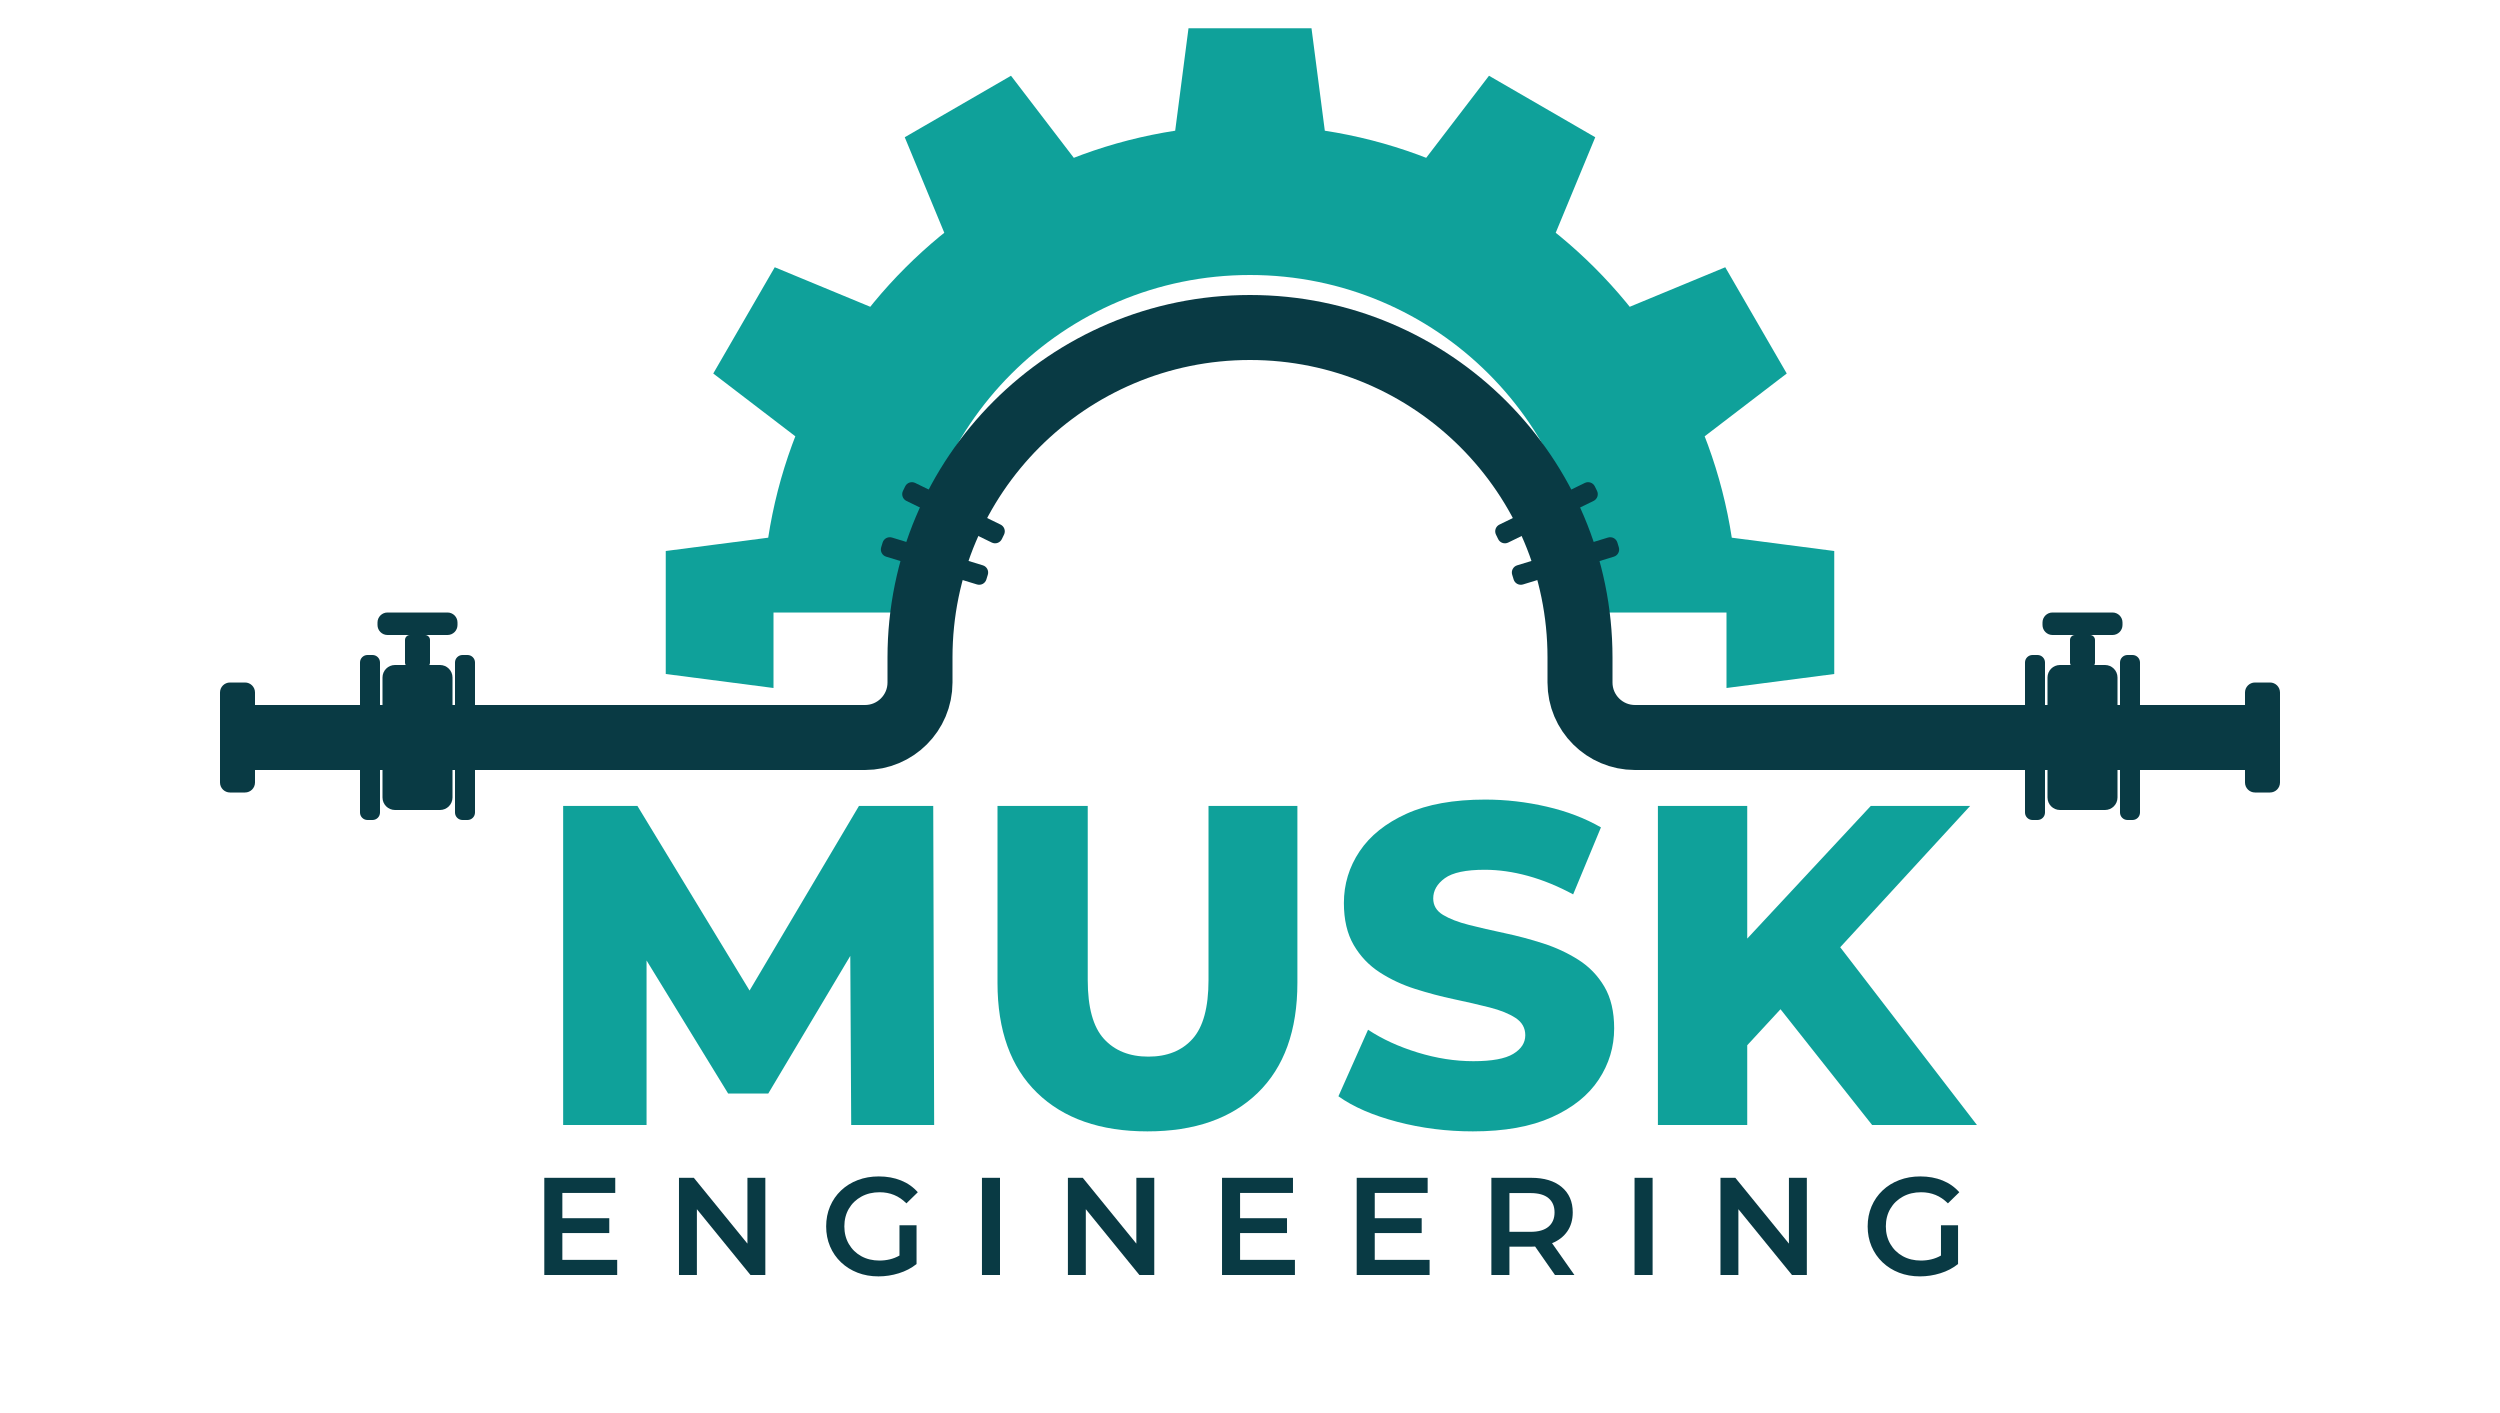
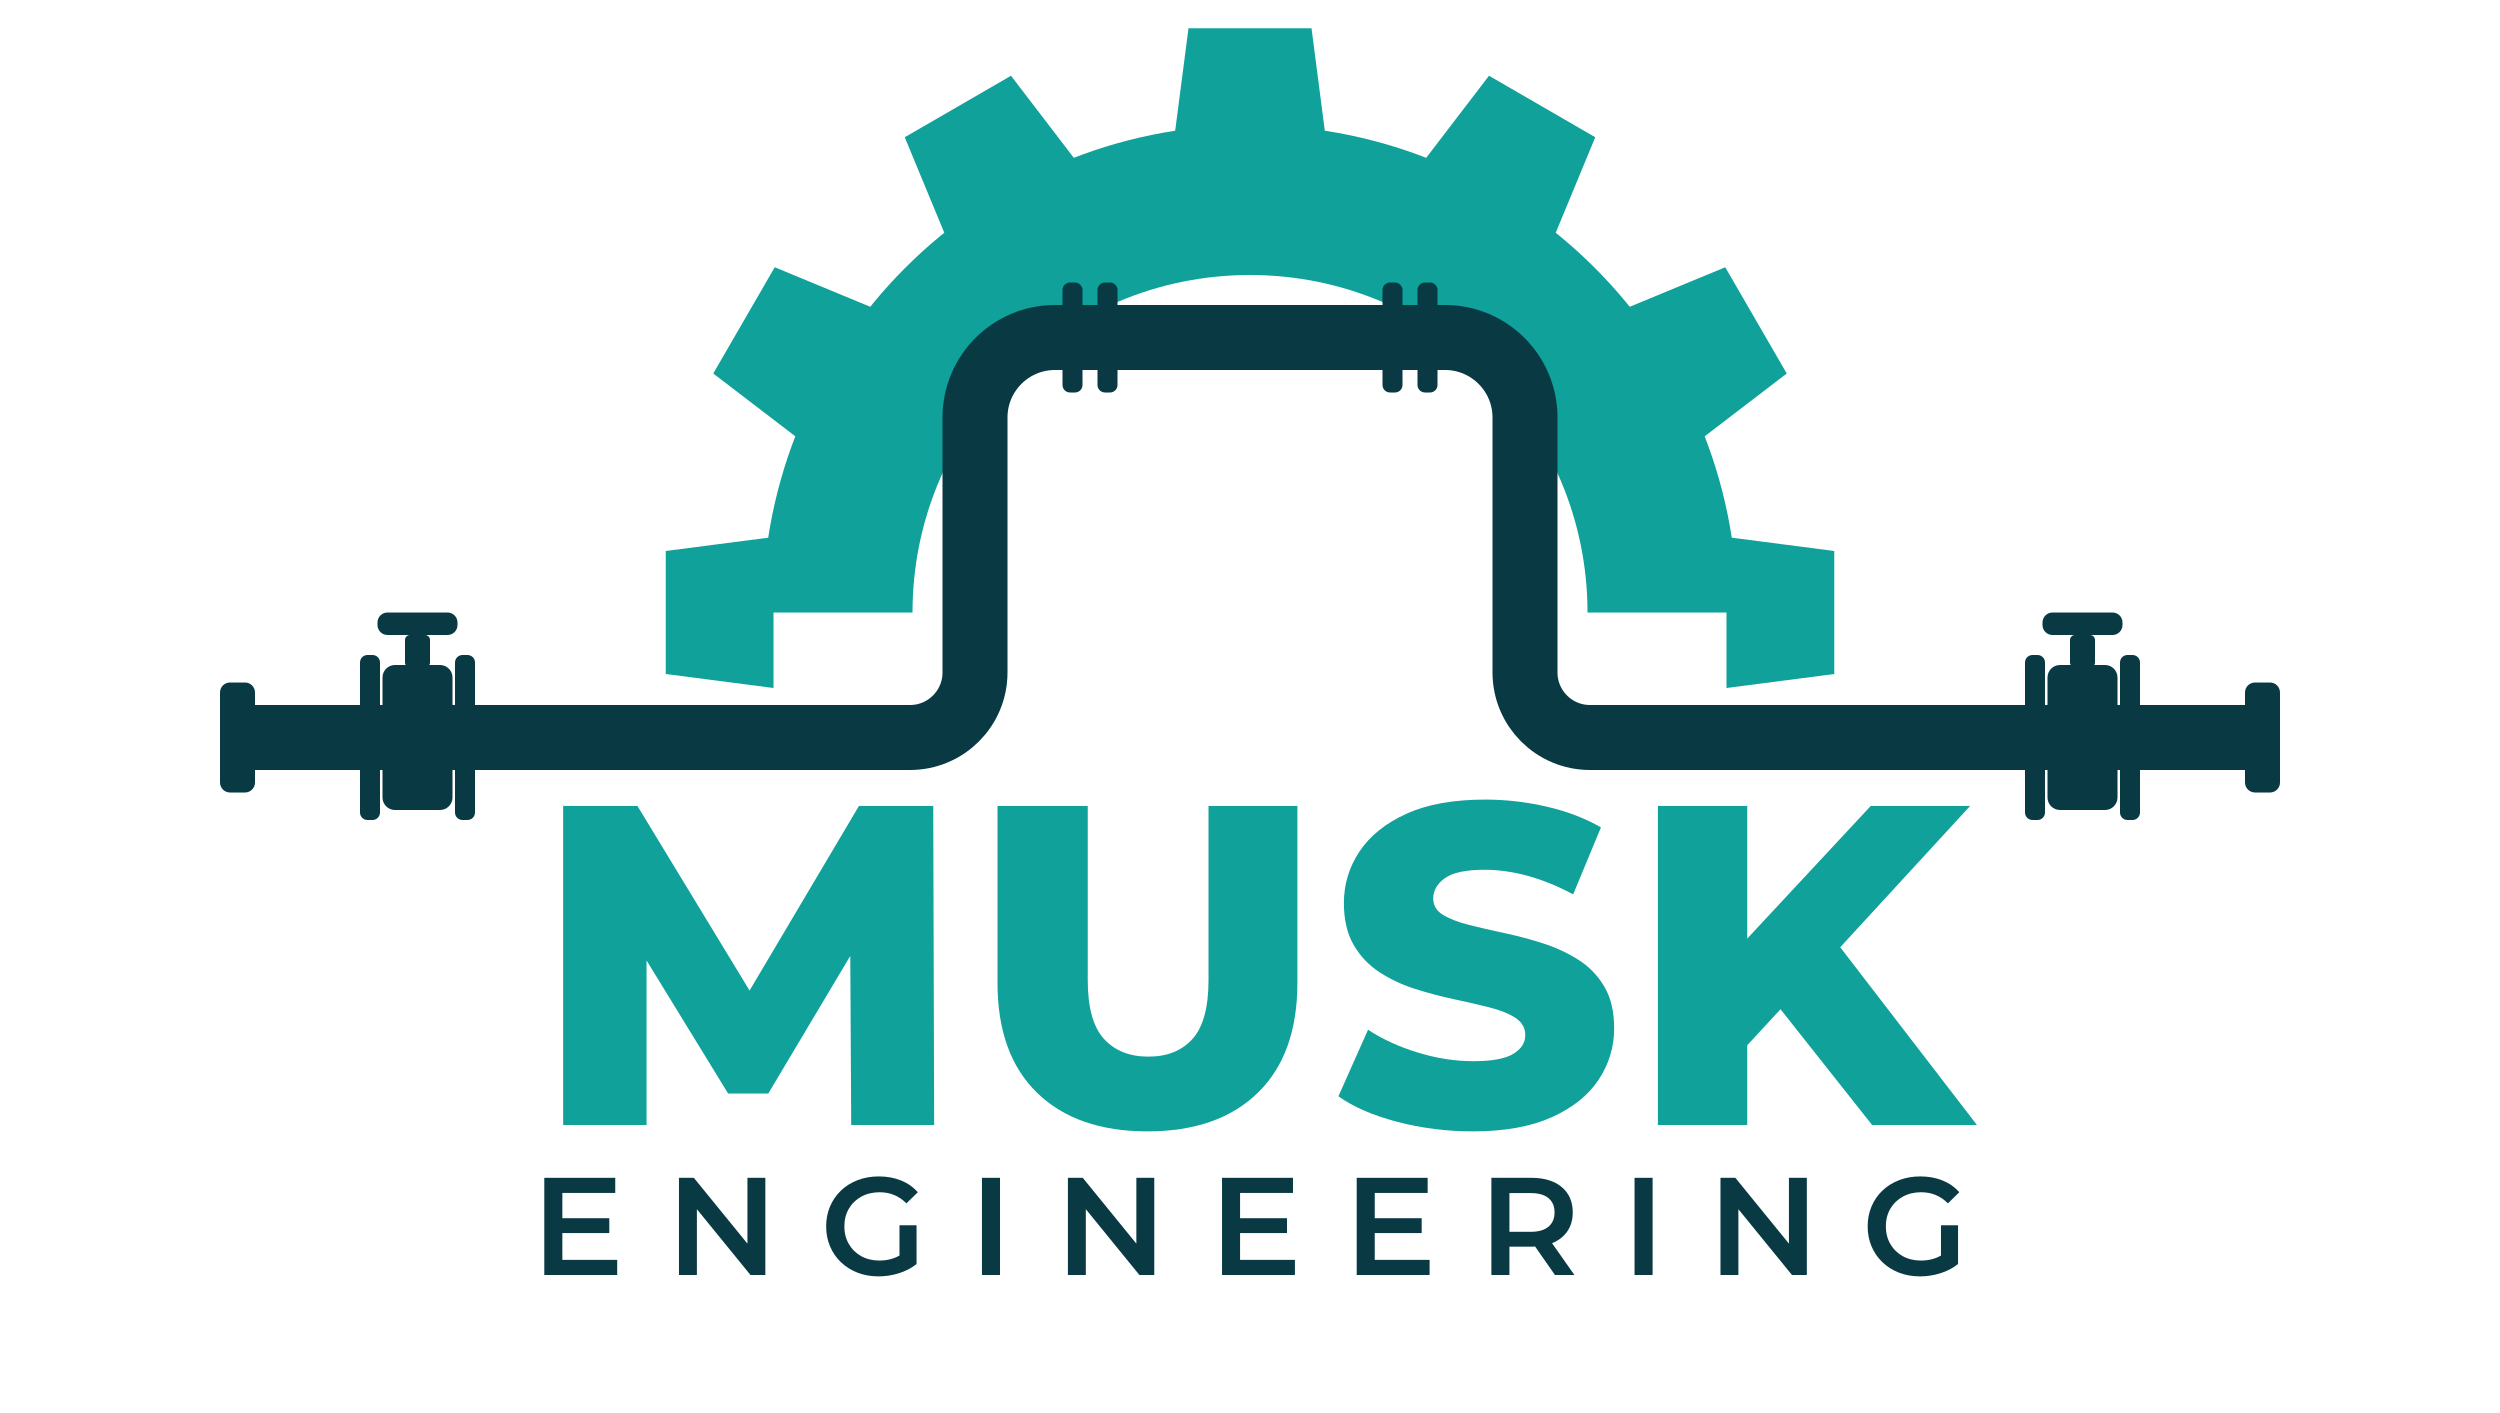
<svg xmlns="http://www.w3.org/2000/svg" viewBox="0 55 1000 565" width="1000" height="565">
  <path fill="#0FA19A" d="M 305.0 300.0 A 195 195 0 0 1 695.0 300.0 L 635.0 300.0 A 135 135 0 0 0 365.0 300.0 Z M 309.4 330.2 L 266.3 324.6 L 266.3 275.4 L 309.4 269.8 Z M 319.8 230.8 L 285.3 204.4 L 309.9 161.9 L 350.0 178.5 Z M 378.5 150.0 L 361.9 109.9 L 404.4 85.3 L 430.8 119.8 Z M 469.8 109.4 L 475.4 66.3 L 524.6 66.3 L 530.2 109.4 Z M 569.2 119.8 L 595.6 85.3 L 638.1 109.9 L 621.5 150.0 Z M 650.0 178.5 L 690.1 161.9 L 714.7 204.4 L 680.2 230.8 Z M 690.6 269.8 L 733.7 275.4 L 733.7 324.6 L 690.6 330.2 Z" />
-   <path d="M 95 350 L 346 350 A 22 22 0 0 0 368 328 L 368 318 A 132 132 0 0 1 632 318 L 632 328 A 22 22 0 0 0 654 350 L 905 350" fill="none" stroke="#093A44" stroke-width="26" stroke-linejoin="round" />
-   <rect x="-22.0" y="-4.0" width="44.0" height="8.0" rx="3" fill="#093A44" transform="translate(373.8,279.4) rotate(197.0)" />
-   <rect x="-22.0" y="-4.0" width="44.0" height="8.0" rx="3" fill="#093A44" transform="translate(381.4,260.1) rotate(206.0)" />
-   <rect x="-22.0" y="-4.0" width="44.0" height="8.0" rx="3" fill="#093A44" transform="translate(626.2,279.4) rotate(343.0)" />
-   <rect x="-22.0" y="-4.0" width="44.0" height="8.0" rx="3" fill="#093A44" transform="translate(618.6,260.1) rotate(334.0)" />
+   <path d="M 95 350 L 364 350 A 26 26 0 0 0 390 324 L 390 222 A 32 32 0 0 1 422 190 L 578 190 A 32 32 0 0 1 610 222 L 610 324 A 26 26 0 0 0 636 350 L 905 350" fill="none" stroke="#093A44" stroke-width="26" stroke-linejoin="round" />
+   <rect x="425.0" y="168.0" width="8.0" height="44.0" rx="3" fill="#093A44" />
+   <rect x="439.0" y="168.0" width="8.0" height="44.0" rx="3" fill="#093A44" />
+   <rect x="553.0" y="168.0" width="8.0" height="44.0" rx="3" fill="#093A44" />
+   <rect x="567.0" y="168.0" width="8.0" height="44.0" rx="3" fill="#093A44" />
  <rect x="88.0" y="328.0" width="14.0" height="44.0" rx="4" fill="#093A44" />
  <rect x="144.0" y="317.0" width="8.0" height="66.0" rx="3" fill="#093A44" />
  <rect x="182.0" y="317.0" width="8.0" height="66.0" rx="3" fill="#093A44" />
  <rect x="153.0" y="321.0" width="28.0" height="58.0" rx="5" fill="#093A44" />
  <rect x="162.0" y="309.0" width="10.0" height="13.0" rx="2" fill="#093A44" />
  <rect x="151.0" y="300.0" width="32.0" height="9.0" rx="4" fill="#093A44" />
  <rect x="898.0" y="328.0" width="14.0" height="44.0" rx="4" fill="#093A44" />
  <rect x="810.0" y="317.0" width="8.0" height="66.0" rx="3" fill="#093A44" />
  <rect x="848.0" y="317.0" width="8.0" height="66.0" rx="3" fill="#093A44" />
  <rect x="819.0" y="321.0" width="28.0" height="58.0" rx="5" fill="#093A44" />
  <rect x="828.0" y="309.0" width="10.0" height="13.0" rx="2" fill="#093A44" />
  <rect x="817.0" y="300.0" width="32.0" height="9.0" rx="4" fill="#093A44" />
  <g transform="translate(212.50,505.00)" fill="#0FA19A">
    <path transform="translate(0.00,0) scale(0.182308,-0.182308)" d="M70 0V700H233L479 295L719 700H882L884 0H702L700 371L520 69H432L253 361V0Z" />
    <path transform="translate(174.83,0) scale(0.182308,-0.182308)" d="M393 -14Q238 -14 151.0 70.5Q64 155 64 312V700H262V318Q262 228 297.5 189.0Q333 150 395 150Q457 150 492.0 189.0Q527 228 527 318V700H722V312Q722 155 635.0 70.5Q548 -14 393 -14Z" />
    <path transform="translate(319.04,0) scale(0.182308,-0.182308)" d="M316 -14Q230 -14 150.0 7.0Q70 28 21 63L86 209Q133 178 195.0 159.0Q257 140 317 140Q378 140 404.5 156.0Q431 172 431 197Q431 221 409.5 235.0Q388 249 352.5 258.0Q317 267 274.5 276.0Q232 285 189.5 298.5Q147 312 111.5 335.0Q76 358 54.5 395.0Q33 432 33 487Q33 549 67.5 600.5Q102 652 170.5 683.0Q239 714 343 714Q411 714 478.0 698.5Q545 683 597 653L536 506Q486 533 437.0 546.5Q388 560 342 560Q280 560 254.5 541.5Q229 523 229 497Q229 474 250.5 461.0Q272 448 307.5 439.0Q343 430 385.5 421.0Q428 412 470.0 398.5Q512 385 547.5 362.5Q583 340 604.5 303.5Q626 267 626 212Q626 151 592.0 99.5Q558 48 489.0 17.0Q420 -14 316 -14Z" />
    <path transform="translate(437.90,0) scale(0.182308,-0.182308)" d="M70 0V700H266V409L537 700H755L470 390L770 0H540L339 254L266 175V0Z" />
  </g>
  <g transform="translate(212.50,565.00)" fill="#093A44">
    <path transform="translate(0.00,0) scale(0.055539,-0.055539)" d="M94 0V700H605V591H224V409H562V302H224V109H619V0Z" />
    <path transform="translate(53.87,0) scale(0.055539,-0.055539)" d="M94 0V700H201L587 226V700H716V0H609L223 474V0Z" />
    <path transform="translate(115.52,0) scale(0.055539,-0.055539)" d="M421 -10Q339 -10 270.5 16.5Q202 43 151.0 91.5Q100 140 72.0 206.0Q44 272 44 350Q44 428 72.0 494.0Q100 560 151.0 608.5Q202 657 271.5 683.5Q341 710 423 710Q511 710 583.0 681.0Q655 652 704 596L622 516Q581 557 533.0 576.5Q485 596 429 596Q355 596 297.5 564.5Q240 533 207.5 477.5Q175 422 175 350Q175 279 207.5 223.0Q240 167 297.0 135.5Q354 104 428 104Q466 104 502.0 112.5Q538 121 572 140V358H695V79Q640 35 567.5 12.5Q495 -10 421 -10Z" />
    <path transform="translate(175.06,0) scale(0.055539,-0.055539)" d="M94 0V700H224V0Z" />
    <path transform="translate(209.44,0) scale(0.055539,-0.055539)" d="M94 0V700H201L587 226V700H716V0H609L223 474V0Z" />
    <path transform="translate(271.09,0) scale(0.055539,-0.055539)" d="M94 0V700H605V591H224V409H562V302H224V109H619V0Z" />
    <path transform="translate(324.96,0) scale(0.055539,-0.055539)" d="M94 0V700H605V591H224V409H562V302H224V109H619V0Z" />
    <path transform="translate(378.83,0) scale(0.055539,-0.055539)" d="M94 0V700H381Q521 700 600.5 633.5Q680 567 680 451Q680 371 641.0 314.5Q602 258 531 229L692 0H552L409 205Q396 204 382 204H224V0ZM224 311H376Q462 311 505.5 348.0Q549 385 549 451Q549 517 505.5 553.5Q462 590 376 590H224Z" />
    <path transform="translate(436.10,0) scale(0.055539,-0.055539)" d="M94 0V700H224V0Z" />
    <path transform="translate(470.47,0) scale(0.055539,-0.055539)" d="M94 0V700H201L587 226V700H716V0H609L223 474V0Z" />
    <path transform="translate(532.12,0) scale(0.055539,-0.055539)" d="M421 -10Q339 -10 270.5 16.5Q202 43 151.0 91.5Q100 140 72.0 206.0Q44 272 44 350Q44 428 72.0 494.0Q100 560 151.0 608.5Q202 657 271.5 683.5Q341 710 423 710Q511 710 583.0 681.0Q655 652 704 596L622 516Q581 557 533.0 576.5Q485 596 429 596Q355 596 297.5 564.5Q240 533 207.5 477.5Q175 422 175 350Q175 279 207.5 223.0Q240 167 297.0 135.5Q354 104 428 104Q466 104 502.0 112.5Q538 121 572 140V358H695V79Q640 35 567.5 12.5Q495 -10 421 -10Z" />
  </g>
</svg>
